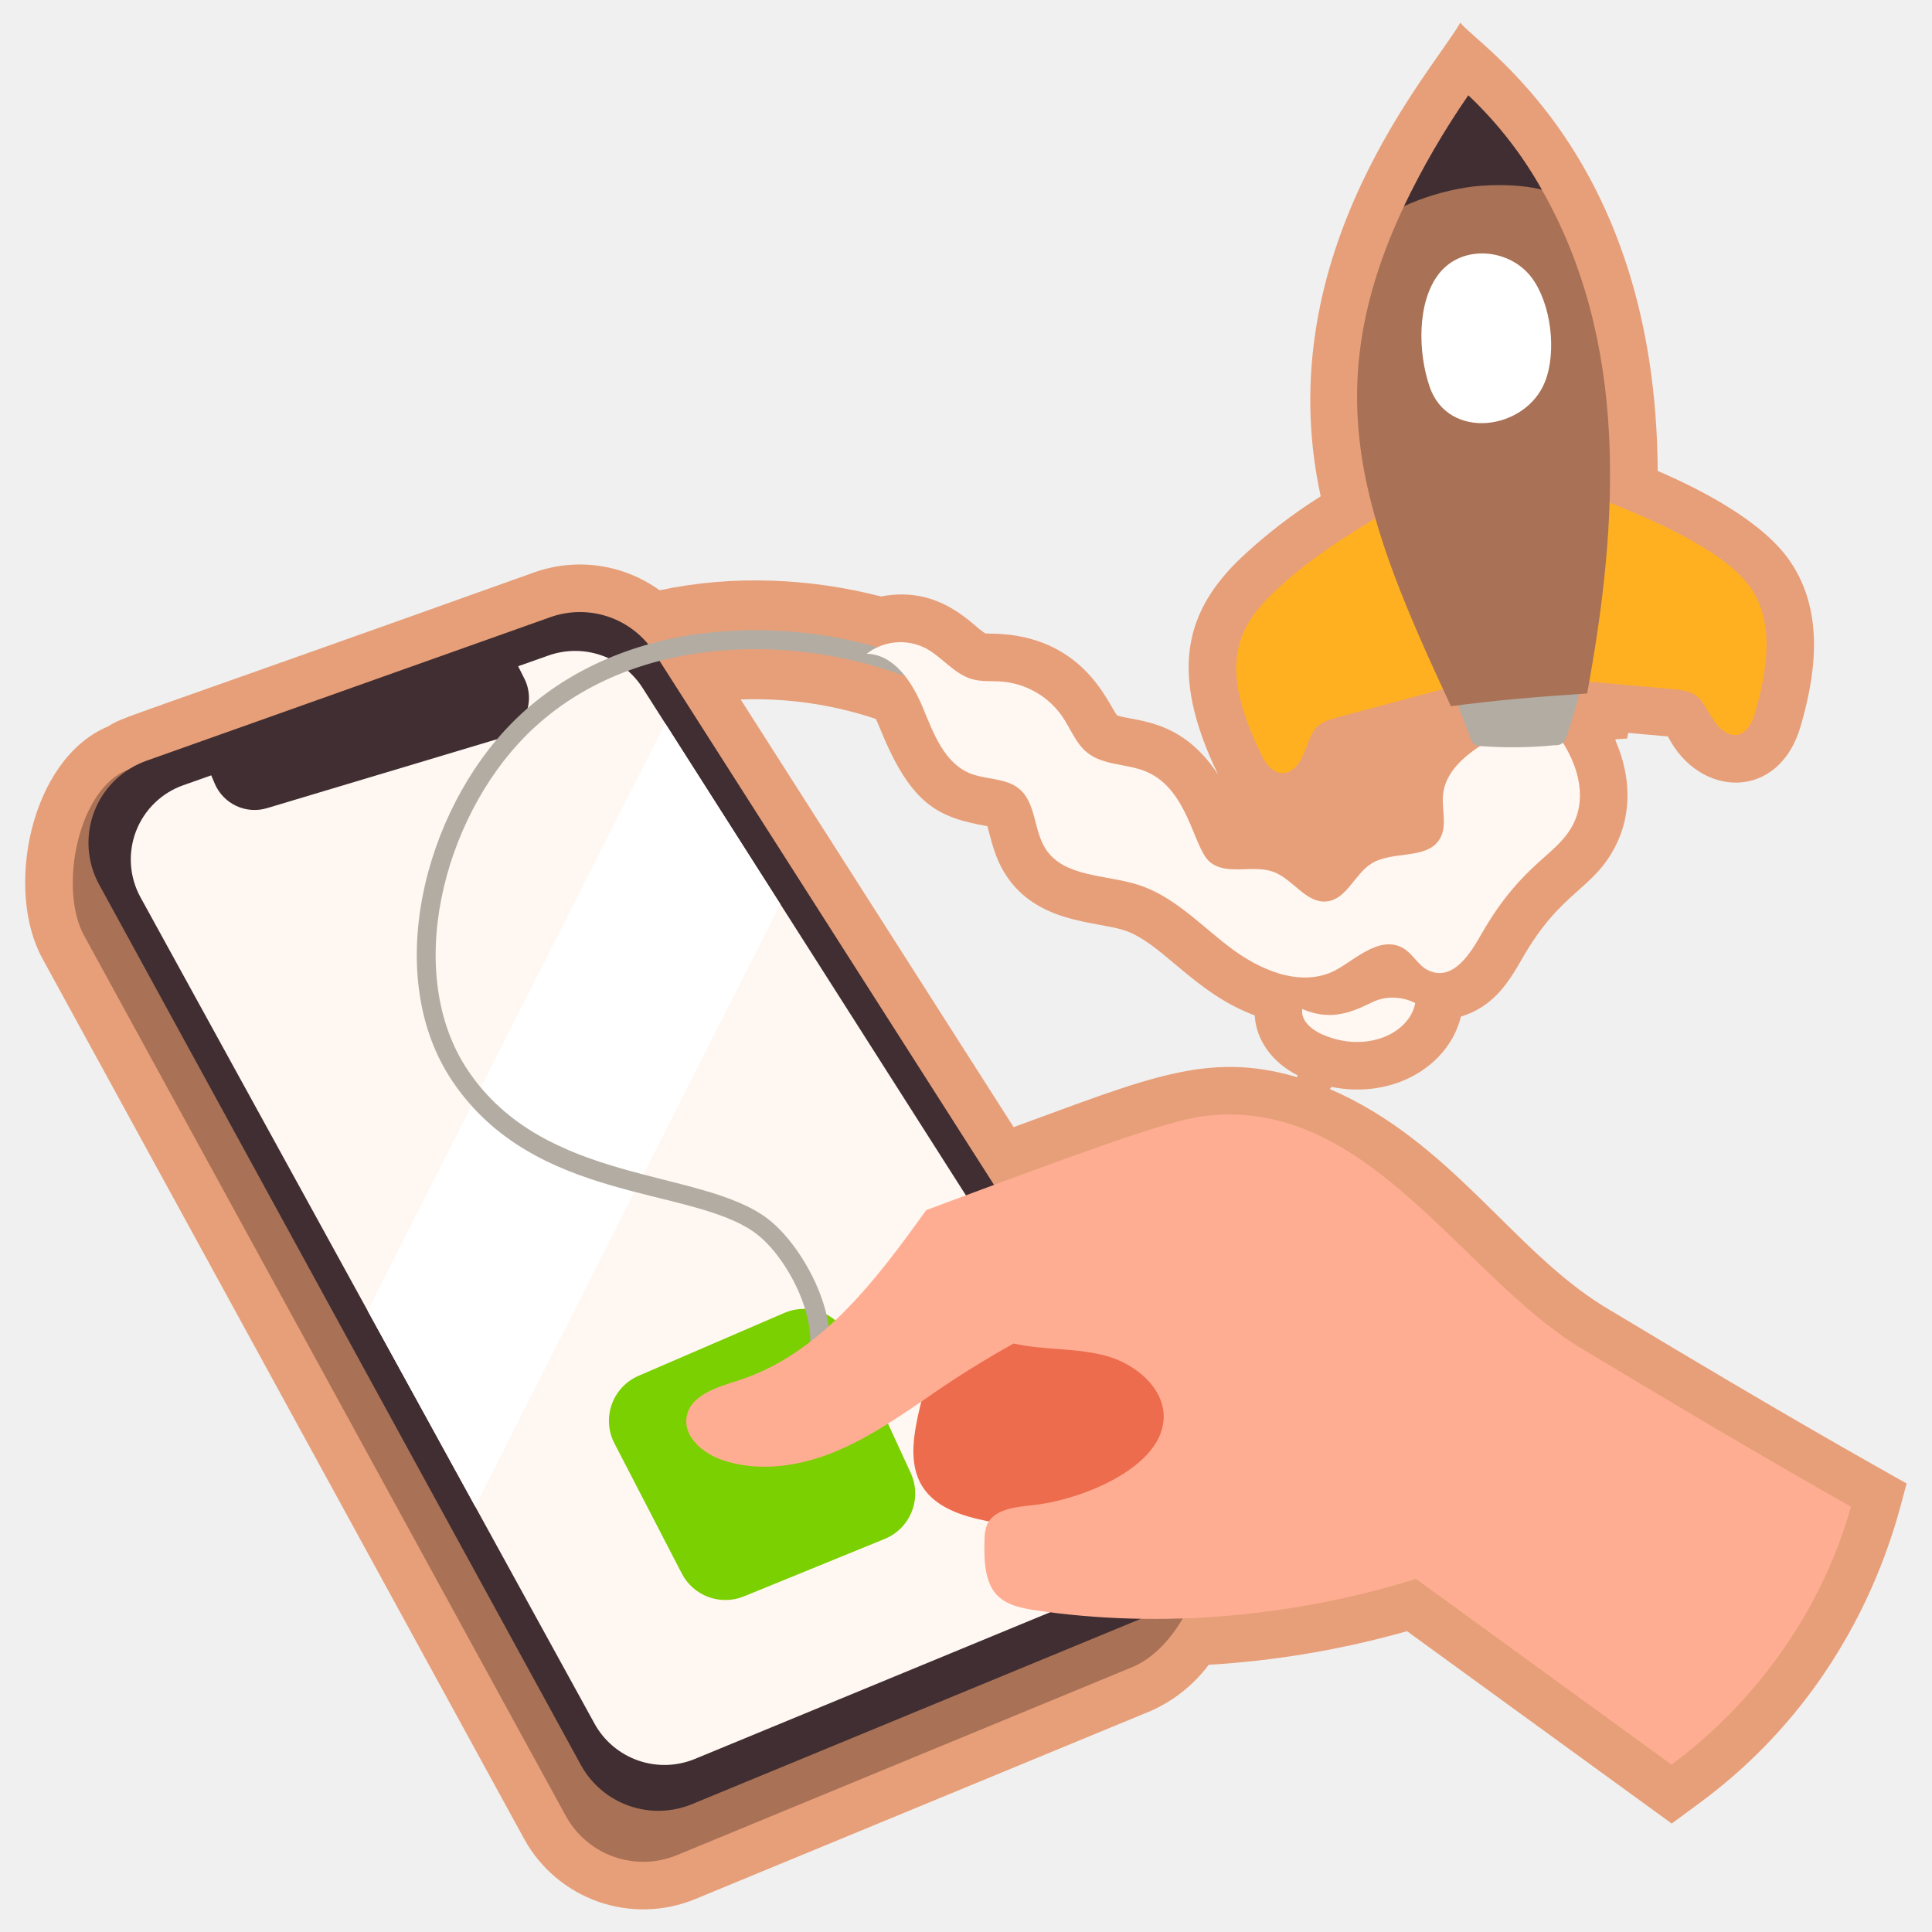
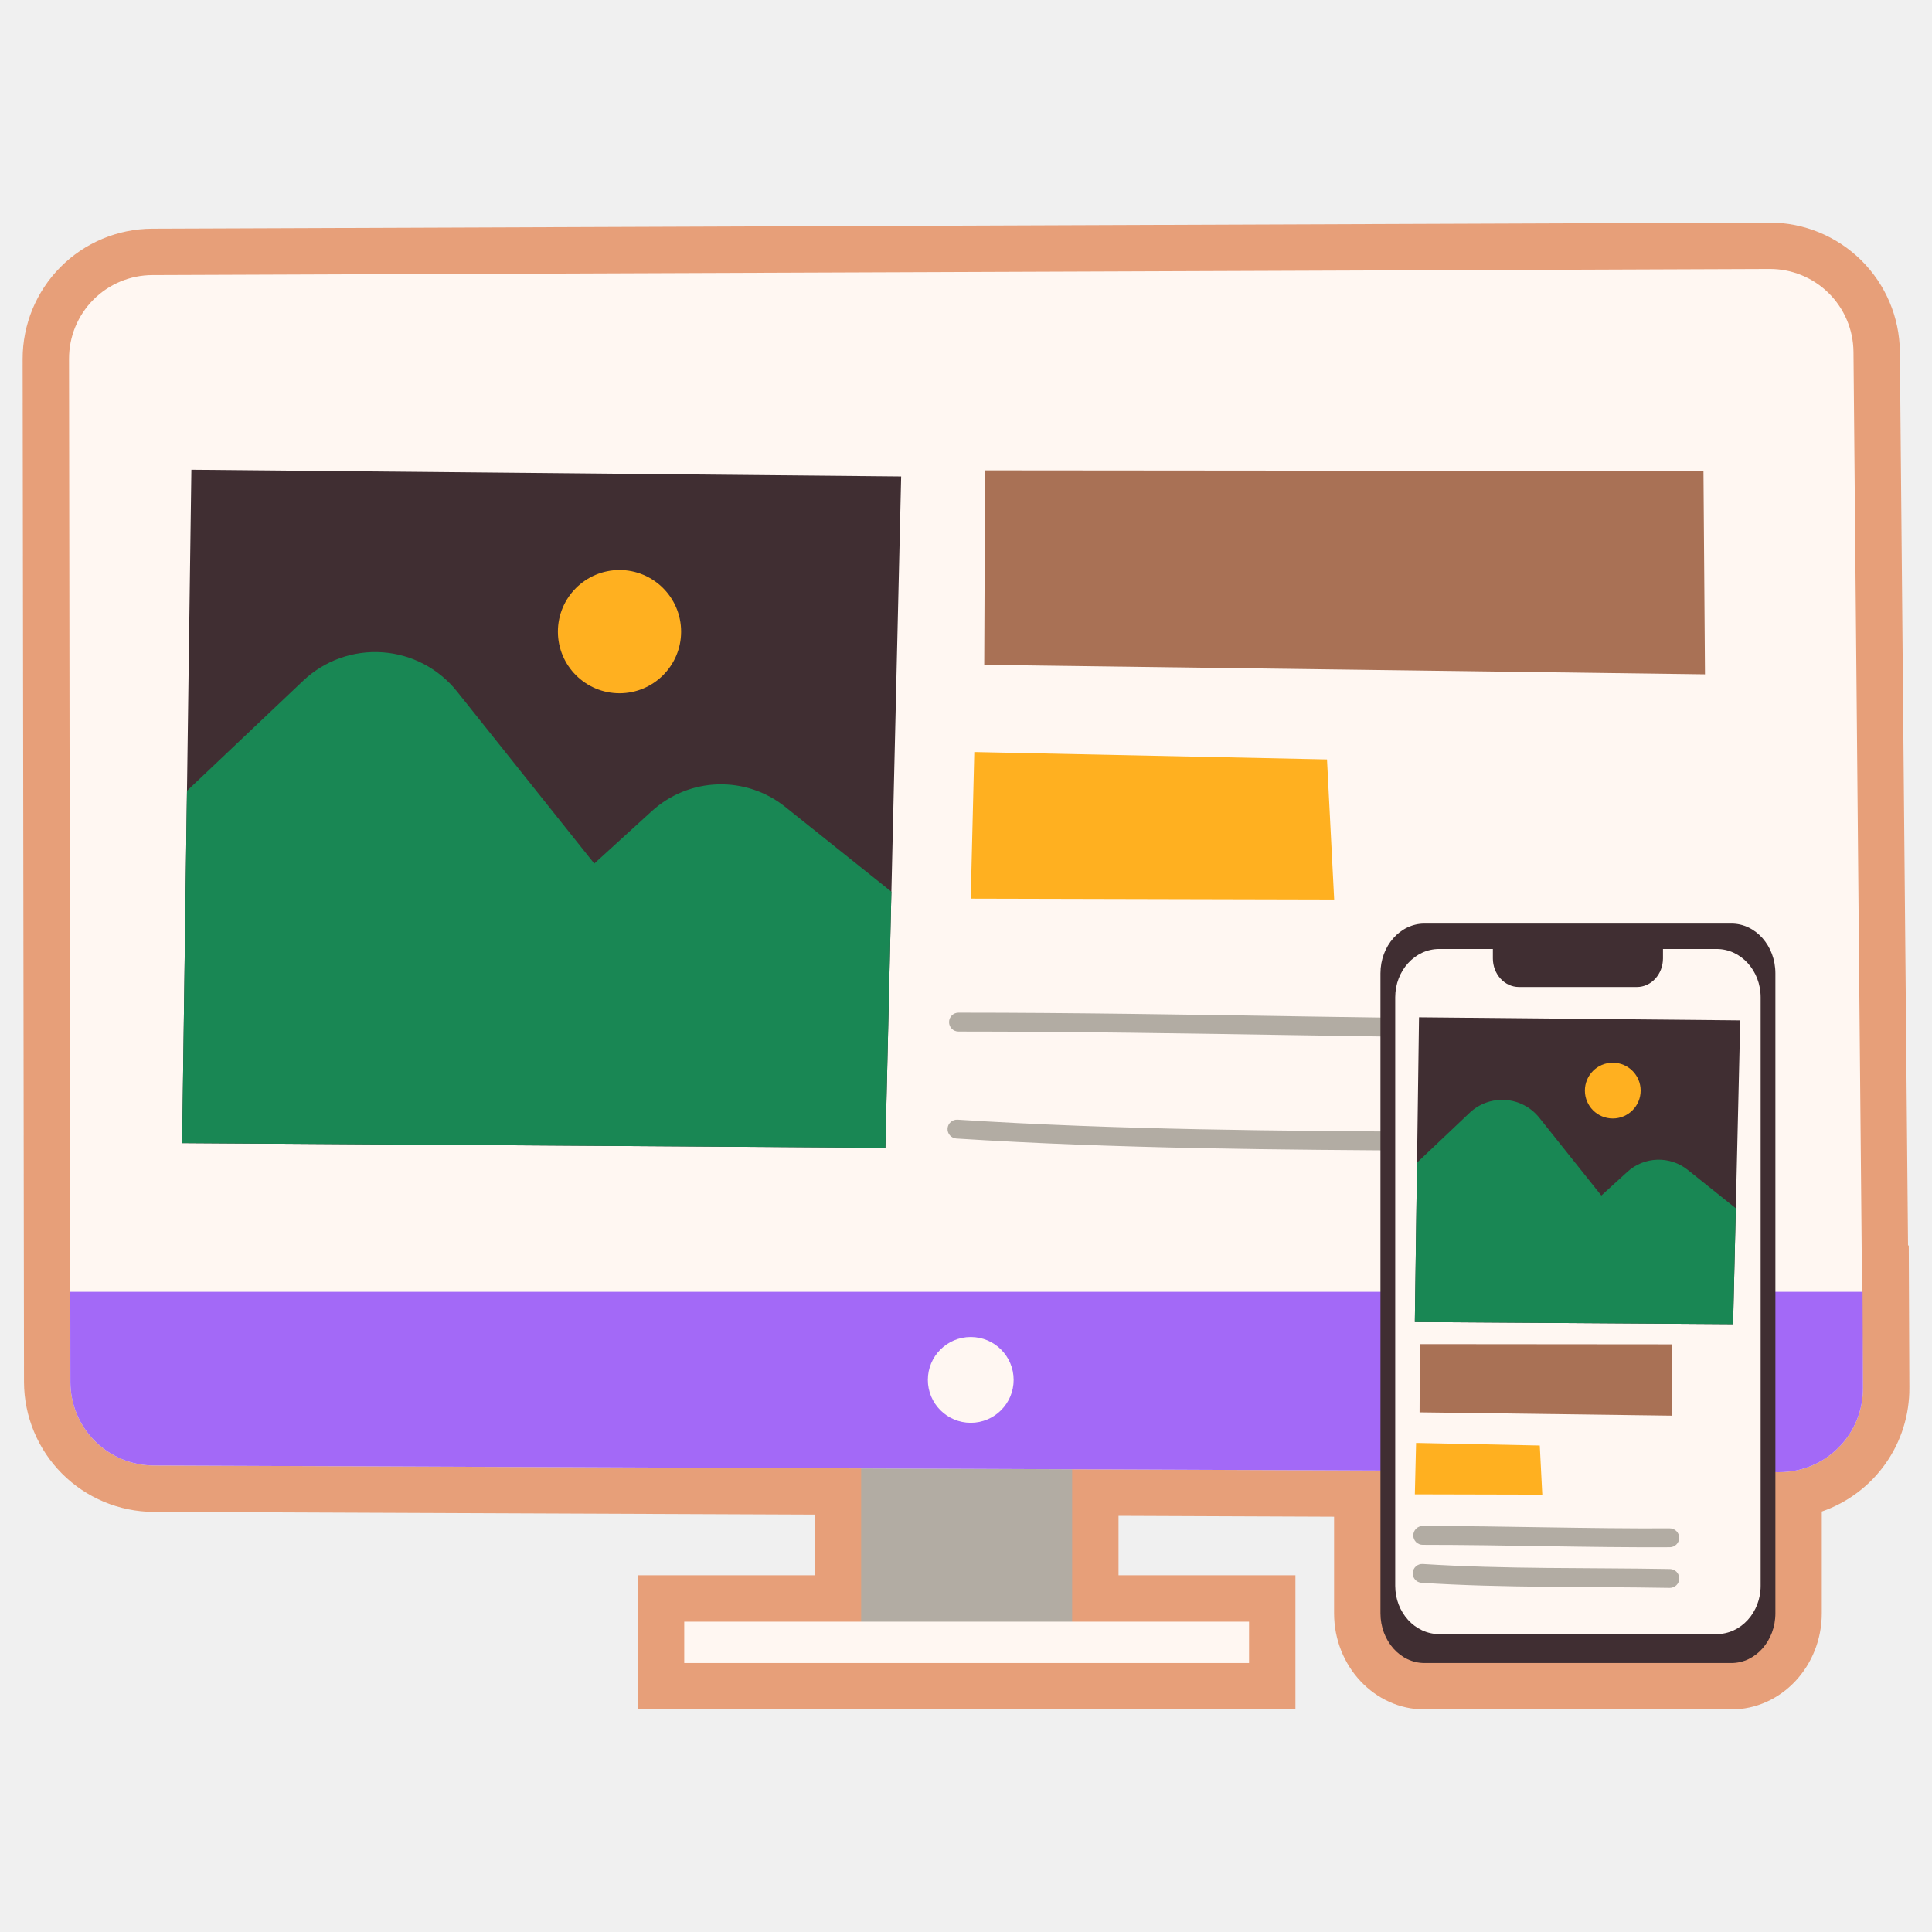
<svg xmlns="http://www.w3.org/2000/svg" width="360" height="360" viewBox="0 0 360 360" fill="none">
-   <path d="M298.709 243.345C281.663 232.743 270.203 212.594 247.781 202.922L248.126 202.535C259.757 204.851 269.977 198.567 272.222 189.429C278.092 187.616 280.879 183.485 283.676 178.552C290.988 165.765 296.895 165.966 301.141 157.416C304.038 151.573 303.947 144.668 301.001 137.939C301.022 137.876 301.043 137.82 301.064 137.756L303.195 137.616L303.391 136.561L310.788 137.229C316.702 148.774 331.53 149.252 335.538 135.267C337.95 126.893 340.376 114.609 333.584 104.625C328.521 97.177 317.121 91.306 308.89 87.75C308.572 28.857 275.295 8.456 272.102 4.219C267.557 12.498 236.123 46.794 246.094 92.475C240.779 95.817 235.799 99.665 231.223 103.964C221.207 113.577 217.479 124.727 226.99 144.366C220.086 133.7 211.366 134.492 208.132 133.284C206.309 130.852 201.727 118.407 185.02 118.069C184.521 118.062 183.853 118.055 183.607 118.027C181.328 116.77 175.403 108.985 164.159 111.143C151.029 107.751 136.539 107.065 122.906 109.99C119.576 107.585 115.712 106.024 111.646 105.442C107.58 104.86 103.433 105.275 99.562 106.65C19.086 135.422 23.65 133.282 20.067 135.387C5.653 141.484 0.852 165.725 7.882 178.566L97.671 342.661C100.676 348.123 105.589 352.285 111.471 354.352C117.353 356.418 123.79 356.244 129.551 353.862L214.39 318.825C218.682 316.932 222.413 313.966 225.225 310.212C237.732 309.465 250.12 307.364 262.174 303.947L311.498 339.792L316.723 335.939C348.965 312.153 354.261 278.742 355.296 276.448C349.928 273.362 335.874 265.726 298.709 243.345ZM188.873 210.023L138.016 130.338C146.556 130.023 155.083 131.25 163.188 133.959C163.661 134.922 163.844 135.436 164.102 136.048C169.945 150.334 175.071 152.319 183.987 153.956C184.658 156.236 185.237 159.628 187.348 162.921C193.141 171.991 203.902 171.621 209.341 173.299C216.465 175.534 222.349 184.937 233.796 189.211C234.063 193.774 236.988 197.93 241.805 200.384L241.664 200.707C225.004 195.802 213.849 200.933 188.873 210.023Z" fill="#E79F79" />
-   <path d="M119.123 131.122L222.258 281.713C227.694 290.232 220.392 306.754 211.008 310.63L126.17 345.664C122.428 347.215 118.246 347.332 114.423 345.993C110.6 344.654 107.404 341.952 105.448 338.406L15.656 174.309C10.861 165.545 14.55 146.72 24.015 143.355L99.728 124.511C103.233 123.261 107.057 123.234 110.579 124.434C114.1 125.634 117.112 127.991 119.123 131.122Z" fill="#A97155" />
-   <path d="M121.93 121.618L221.369 277.412C222.644 279.414 223.464 281.673 223.77 284.027C224.076 286.382 223.862 288.775 223.141 291.037C222.42 293.299 221.211 295.376 219.6 297.119C217.988 298.863 216.013 300.231 213.814 301.127L128.976 336.164C125.234 337.714 121.052 337.831 117.229 336.492C113.406 335.153 110.211 332.452 108.254 328.906L18.463 164.805C17.337 162.74 16.674 160.455 16.52 158.109C16.365 155.762 16.722 153.41 17.567 151.216C18.412 149.021 19.724 147.037 21.412 145.4C23.101 143.763 25.125 142.513 27.344 141.736L102.535 115.006C106.039 113.756 109.864 113.729 113.386 114.929C116.907 116.13 119.919 118.488 121.93 121.618Z" fill="#402E32" />
-   <path d="M206.226 296.061L129.515 327.74C126.131 329.143 122.349 329.249 118.892 328.037C115.434 326.826 112.545 324.381 110.778 321.173L88.546 280.709L68.507 244.234L26.163 167.171C25.144 165.304 24.543 163.238 24.402 161.115C24.261 158.993 24.583 156.865 25.347 154.879C26.11 152.894 27.297 151.098 28.823 149.617C30.35 148.136 32.181 147.004 34.189 146.301L39.358 144.473L40.02 146.028C40.798 147.855 42.224 149.33 44.023 150.171C45.822 151.012 47.868 151.158 49.769 150.583L92.859 137.665C93.976 137.337 95.007 136.767 95.88 135.996C96.752 135.225 97.444 134.272 97.908 133.204C98.371 132.136 98.594 130.98 98.561 129.816C98.528 128.652 98.239 127.51 97.716 126.47L96.547 124.145L102.162 122.157C105.332 121.025 108.791 121 111.977 122.085C115.163 123.17 117.887 125.302 119.707 128.133L123.949 134.785L145.41 168.476L213.047 274.624C214.199 276.434 214.941 278.474 215.218 280.602C215.495 282.73 215.301 284.893 214.651 286.938C214 288.982 212.909 290.859 211.453 292.436C209.997 294.012 208.213 295.25 206.226 296.061Z" fill="#FFF7F2" />
-   <path d="M145.411 168.476L88.547 280.709L68.508 244.234L123.95 134.784L145.411 168.476Z" fill="white" />
-   <path d="M118.986 256.359L146.166 244.635C148.357 243.69 150.831 243.639 153.059 244.495C155.288 245.35 157.093 247.042 158.09 249.211L169.701 274.479C170.216 275.6 170.499 276.813 170.532 278.046C170.566 279.279 170.349 280.506 169.896 281.653C169.443 282.801 168.762 283.844 167.895 284.721C167.027 285.598 165.992 286.291 164.85 286.757L138.613 297.463C136.501 298.324 134.143 298.365 132.002 297.577C129.862 296.789 128.093 295.229 127.044 293.203L114.49 268.952C113.913 267.838 113.572 266.618 113.488 265.366C113.404 264.115 113.578 262.86 113.999 261.678C114.421 260.497 115.081 259.415 115.939 258.5C116.797 257.585 117.834 256.856 118.986 256.359Z" fill="#7AD001" />
-   <path d="M138.615 270C138.34 270 138.068 269.935 137.822 269.811C137.576 269.687 137.363 269.507 137.199 269.285C137.036 269.064 136.927 268.807 136.881 268.535C136.835 268.264 136.854 267.985 136.935 267.722C138.458 262.8 142.342 260.905 145.463 259.384C156.867 253.83 148.282 235.311 140.77 229.778C128.823 220.978 99.689 224.253 84.321 201.495C71.152 181.994 78.892 151.265 95.548 134.546C104.328 125.734 116.268 120.054 130.077 118.119C143.182 116.402 156.508 117.857 168.934 122.362C169.157 122.436 169.363 122.553 169.54 122.708C169.717 122.863 169.861 123.051 169.964 123.263C170.066 123.474 170.126 123.704 170.138 123.939C170.151 124.173 170.116 124.408 170.036 124.629C169.956 124.85 169.832 125.053 169.673 125.225C169.513 125.398 169.32 125.537 169.106 125.633C168.892 125.73 168.661 125.783 168.426 125.789C168.191 125.794 167.957 125.753 167.738 125.667C146.389 117.932 116.559 118.441 98.041 137.028C82.492 152.637 75.092 181.54 87.237 199.526C101.565 220.744 130.227 217.642 142.854 226.948C151.445 233.276 162.221 255.128 147.003 262.545C144.104 263.959 141.366 265.293 140.293 268.762C140.182 269.121 139.959 269.434 139.657 269.657C139.355 269.879 138.99 270 138.615 270Z" fill="#B2ACA3" />
-   <path d="M262.95 92.707C253.95 97.9 244.856 103.164 237.36 110.355C230.238 117.19 227.07 124.246 235.01 140.59C237.541 145.801 241.147 144.629 242.864 140.597C244.733 136.204 244.42 134.945 249.262 133.65L277.387 126.127C275.665 113.555 270.5 101.479 262.95 92.707Z" fill="#FFB020" />
-   <path d="M291.305 90.422C300.944 93.957 320.428 101.039 326.257 109.612C330.757 116.233 329.241 125.125 327.025 132.815C325.421 138.384 321.669 137.846 319.291 134.166C316.698 130.158 316.79 128.865 311.798 128.417L282.801 125.815C282.341 113.137 285.363 100.355 291.305 90.422Z" fill="#FFB020" />
-   <path d="M278.813 137.163C274.362 139.702 269.399 142.991 268.891 148.089C268.616 150.841 269.713 153.864 268.322 156.255C265.975 160.291 259.509 158.434 255.549 160.91C252.405 162.879 250.941 167.539 247.258 167.964C243.422 168.405 240.971 163.86 237.362 162.486C233.511 161.02 228.51 163.259 225.389 160.565C222.355 157.948 221.46 147.265 213.752 143.854C210.143 142.257 205.658 142.708 202.581 140.236C200.465 138.535 199.505 135.818 197.985 133.568C196.706 131.706 195.03 130.151 193.077 129.015C191.124 127.88 188.943 127.192 186.692 127.002C184.835 126.861 182.931 127.058 181.137 126.551C177.75 125.592 175.518 122.364 172.393 120.744C170.658 119.878 168.714 119.52 166.785 119.711C164.856 119.902 163.02 120.634 161.489 121.823C166.634 121.918 170.016 127.145 171.978 131.903C173.94 136.66 175.956 142.14 180.717 144.094C183.705 145.319 187.381 144.912 189.879 146.959C193.075 149.578 192.585 154.664 194.811 158.145C198.215 163.467 205.952 162.955 211.982 164.839C218.592 166.904 223.554 172.233 229.055 176.441C234.555 180.649 241.948 183.911 248.268 181.081C251.828 179.486 256.869 174.012 261.47 176.685C263.274 177.733 264.247 179.908 266.129 180.806C270.815 183.045 274.145 177.361 275.981 174.148C283.822 160.445 290.185 159.543 293.195 153.476C296.279 147.257 292.991 139.615 288.292 134.575C285.097 135.034 281.748 135.492 278.813 137.163Z" fill="#FFF7F2" />
-   <path d="M263.705 186.903C261.563 185.808 259.078 185.595 256.781 186.31C254.325 187.087 249.399 191.002 242.672 188.01C242.312 190.119 244.36 191.853 246.317 192.721C254.611 196.391 262.693 192.516 263.705 186.903Z" fill="#FFF7F2" />
-   <path d="M270.485 128.271L273.973 137.462C274.106 137.959 274.39 138.402 274.786 138.732C275.152 138.932 275.563 139.035 275.981 139.031C280.571 139.367 285.182 139.308 289.762 138.855C290.249 138.906 290.737 138.771 291.128 138.478C291.519 138.184 291.785 137.753 291.872 137.272C293.19 133.564 294.241 129.767 295.018 125.909C287.469 126.526 279.888 126.707 270.485 128.271Z" fill="#B2ACA3" />
-   <path d="M295.734 129.218C286.251 129.832 278.274 130.53 270.357 131.591C254.073 96.646 245.19 73.302 261.621 38.409C265.067 31.226 269.072 24.324 273.599 17.767C278.679 22.565 283.049 28.063 286.576 34.094C286.817 34.505 287.059 34.914 287.287 35.336C303.507 63.808 301.673 97.161 295.734 129.218Z" fill="#A97155" />
-   <path d="M287.287 35.336C282.673 34.179 276.587 34.372 273.189 34.938C269.195 35.571 265.304 36.739 261.621 38.409C265.067 31.226 269.072 24.324 273.599 17.767C278.679 22.565 283.049 28.063 286.576 34.094C286.818 34.505 287.059 34.914 287.287 35.336Z" fill="#402E32" />
-   <path d="M268.119 51.012C264.004 56.277 264.196 65.732 266.413 72.124C269.904 82.188 284.311 80.21 287.892 71.123C290.102 65.513 289.029 56.667 285.476 51.825C281.438 46.323 272.509 45.395 268.119 51.012Z" fill="white" />
-   <path d="M178.62 244.259C174.907 250.658 172.273 257.625 170.825 264.88C170.023 268.902 169.661 273.35 171.791 276.856C174.263 280.926 179.314 282.518 183.988 283.438C194.593 285.52 205.473 285.787 216.167 284.228C224.129 283.065 237.502 279.709 239.748 272.095C240.962 267.979 238.743 263.657 236.149 260.235C223.318 243.321 198.681 236.561 178.62 244.259Z" fill="#ED6C4D" />
-   <path d="M311.462 328.807L263.844 294.199C241.555 301.151 216.766 303.589 192.838 300.042C185.954 299.021 183.065 296.827 183.446 286.942C183.431 286.048 183.564 285.158 183.841 284.309C185.03 281.24 189.084 280.817 192.357 280.478C201.323 279.549 216.032 273.681 216.809 264.72C217.313 258.916 211.781 254.206 206.164 252.659C200.547 251.112 194.551 251.62 188.867 250.349C183.143 253.526 177.595 257.01 172.246 260.785C166.617 264.615 160.926 268.481 154.565 270.915C148.205 273.35 141.026 274.258 134.585 272.052C130.999 270.824 127.313 267.75 127.944 264.016C128.634 259.928 133.607 258.5 137.555 257.237C152.843 252.347 163.235 238.526 172.591 225.485C216.527 209.039 221.075 208.027 227.346 207.72C255.604 206.336 272.737 237.65 294.08 250.907C313.224 262.431 329.728 272.175 344.895 280.749C339.529 299.968 327.228 317.172 311.462 328.807Z" fill="#FFAD92" />
+   <path d="M355.671 232.067H355.535L354.013 65.476C353.939 59.097 351.357 53.003 346.826 48.512C342.295 44.021 336.179 41.493 329.799 41.475L28.34 42.614C21.93 42.646 15.793 45.216 11.273 49.761C6.753 54.307 4.216 60.457 4.219 66.867C4.219 67.406 4.203 55.133 4.473 257.538C4.496 263.933 7.042 270.061 11.558 274.589C16.074 279.117 22.195 281.68 28.591 281.719L151.823 282.225V293.534H118.854V318.525H241.383V293.534H208.419V282.456L248.585 282.62V300.605C248.585 310.486 256.14 318.524 265.426 318.524H322.624C331.91 318.524 339.465 310.486 339.465 300.605V281.65C344.258 279.993 348.41 276.874 351.337 272.733C354.264 268.591 355.819 263.636 355.781 258.565L355.671 232.067Z" fill="#E79F79" />
+   <path d="M199.776 262.601H160.465V306.029H199.776V262.601Z" fill="#B2ACA3" />
+   <path d="M232.741 302.178H127.498V309.88H232.741V302.178Z" fill="#FFF7F2" />
+   <path d="M347.137 258.6L347.062 250.885L345.369 65.551C345.333 61.435 343.669 57.502 340.741 54.61C337.812 51.718 333.858 50.103 329.742 50.119L28.37 51.258C24.246 51.274 20.298 52.925 17.39 55.849C14.483 58.773 12.855 62.731 12.863 66.855C12.863 67.394 12.847 55.117 13.117 257.522C13.121 261.637 14.755 265.584 17.661 268.498C20.567 271.413 24.509 273.058 28.624 273.073L331.51 274.317C333.572 274.323 335.614 273.92 337.518 273.131C339.423 272.343 341.152 271.184 342.606 269.722C344.059 268.26 345.208 266.524 345.986 264.615C346.764 262.706 347.155 260.662 347.137 258.6V258.6Z" fill="#FFF7F2" />
+   <path d="M35.66 87.529L167.918 88.781L164.977 213.874L33.941 213.002L35.66 87.529Z" fill="#402E32" />
+   <path d="M34.841 147.359L56.487 126.849C58.449 124.99 60.775 123.559 63.318 122.646C65.862 121.734 68.567 121.359 71.263 121.547C73.959 121.735 76.586 122.481 78.979 123.737C81.371 124.994 83.476 126.733 85.161 128.846L110.733 160.913L121.459 151.139C124.826 148.072 129.176 146.305 133.728 146.157C138.28 146.009 142.736 147.49 146.294 150.333L166.099 166.158L164.974 213.877L33.941 213.002L34.841 147.359Z" fill="#198754" />
+   <path d="M115.436 129.178C121.776 129.178 126.916 124.038 126.916 117.697C126.916 111.357 121.776 106.217 115.436 106.217C109.095 106.217 103.955 111.357 103.955 117.697C103.955 124.038 109.095 129.178 115.436 129.178Z" fill="#FFB020" />
+   <path d="M183.553 87.647L183.397 123.886L317.7 125.652L317.417 87.76L183.553 87.647Z" fill="#A97155" />
+   <path d="M181.544 140.133L180.884 167.446L248.603 167.608L247.266 141.509L181.544 140.133Z" fill="#FFB020" />
+   <path d="M178.6 192.213C178.134 192.213 177.687 192.028 177.357 191.698C177.027 191.369 176.842 190.922 176.842 190.455C176.842 189.989 177.027 189.542 177.357 189.212C177.687 188.883 178.134 188.698 178.6 188.698C221.581 188.698 266.622 190.195 308.166 189.944H308.176C308.642 189.942 309.09 190.126 309.421 190.455C309.751 190.783 309.938 191.23 309.939 191.696C309.941 192.162 309.757 192.61 309.428 192.941C309.099 193.271 308.653 193.458 308.187 193.459C266.478 193.711 221.676 192.213 178.6 192.213Z" fill="#B2ACA3" />
+   <path d="M308.18 214.808H308.148C294.783 214.571 281.148 214.49 267.963 214.413C238.567 214.239 208.172 214.061 178.205 212.145C177.975 212.131 177.75 212.071 177.543 211.969C177.335 211.867 177.15 211.725 176.998 211.552C176.69 211.202 176.534 210.744 176.564 210.279C176.578 210.048 176.638 209.823 176.74 209.616C176.842 209.409 176.984 209.224 177.157 209.071C177.507 208.763 177.965 208.607 178.43 208.637C208.294 210.545 238.639 210.724 267.983 210.897C281.18 210.975 294.824 211.056 308.21 211.293C308.676 211.297 309.121 211.486 309.448 211.819C309.775 212.151 309.956 212.6 309.952 213.066C309.948 213.532 309.759 213.978 309.427 214.305C309.094 214.631 308.646 214.813 308.18 214.809V214.808Z" fill="#B2ACA3" />
+   <path d="M347.137 258.6L347.062 240.711H13.102L13.117 257.522C13.121 261.637 14.755 265.584 17.661 268.498C20.567 271.413 24.509 273.058 28.624 273.073L331.51 274.317C333.572 274.323 335.614 273.92 337.518 273.131C339.423 272.343 341.152 271.184 342.606 269.722C344.059 268.26 345.208 266.524 345.986 264.615C346.764 262.706 347.155 260.662 347.137 258.6V258.6Z" fill="#A369F7" />
+   <path d="M180.884 265.116C185.298 265.116 188.876 261.538 188.876 257.124C188.876 252.711 185.298 249.133 180.884 249.133C176.47 249.133 172.892 252.711 172.892 257.124C172.892 261.538 176.47 265.116 180.884 265.116Z" fill="#FFF7F2" />
+   <path d="M330.82 181.37V300.605C330.82 305.722 327.154 309.88 322.624 309.88H265.425C260.903 309.88 257.229 305.722 257.229 300.605V181.37C257.229 176.252 260.903 172.095 265.425 172.095H322.624C327.155 172.095 330.82 176.252 330.82 181.37Z" fill="#402E32" />
+   <path d="M328.072 185.829V295.491C328.072 300.464 324.397 304.491 319.875 304.491H268.175C263.654 304.491 259.979 300.466 259.979 295.491V185.829C259.979 180.856 263.654 176.829 268.175 176.829H278.174V178.582C278.174 181.525 280.354 183.915 283.033 183.915H305.016C307.697 183.915 309.873 181.524 309.873 178.582V176.829H319.873C324.397 176.831 328.072 180.856 328.072 185.829Z" fill="#FFF7F2" />
+   <path d="M264.413 189.562L324.268 190.13L322.937 246.741L263.636 246.346L264.413 189.562Z" fill="#402E32" />
+   <path d="M264.043 216.639L273.839 207.358C274.726 206.517 275.779 205.869 276.93 205.456C278.081 205.043 279.306 204.873 280.526 204.958C281.746 205.044 282.935 205.381 284.018 205.95C285.1 206.518 286.053 207.306 286.816 208.262L298.388 222.773L303.24 218.349C304.763 216.961 306.732 216.161 308.792 216.095C310.852 216.028 312.869 216.698 314.479 217.984L323.441 225.146L322.934 246.742L263.633 246.347L264.043 216.639Z" fill="#198754" />
+   <path d="M300.517 208.411C303.386 208.411 305.712 206.085 305.712 203.216C305.712 200.346 303.386 198.02 300.517 198.02C297.647 198.02 295.321 200.346 295.321 203.216C295.321 206.085 297.647 208.411 300.517 208.411Z" fill="#FFB020" />
+   <path d="M264.572 250.46L264.517 263.169L311.617 263.789L311.517 250.5L264.572 250.46Z" fill="#A97155" />
+   <path d="M263.867 268.867L263.636 278.445L287.384 278.502L286.916 269.35L263.867 268.867Z" fill="#FFB020" />
+   <path d="M265.103 287.859C264.637 287.859 264.19 287.674 263.86 287.345C263.53 287.015 263.345 286.568 263.345 286.102C263.345 285.635 263.53 285.188 263.86 284.859C264.19 284.529 264.637 284.344 265.103 284.344C280.321 284.344 296.203 284.873 311.121 284.786H311.132C311.363 284.785 311.591 284.83 311.805 284.918C312.018 285.006 312.212 285.134 312.376 285.297C312.54 285.46 312.67 285.653 312.759 285.866C312.848 286.079 312.894 286.308 312.895 286.539C312.895 286.769 312.851 286.998 312.763 287.212C312.675 287.425 312.546 287.619 312.384 287.783C312.221 287.947 312.028 288.077 311.815 288.166C311.602 288.255 311.373 288.301 311.142 288.302C296.142 288.387 280.534 287.859 265.103 287.859Z" fill="#B2ACA3" />
+   <path d="M311.133 295.882H311.101C295.786 295.611 280.33 295.921 264.89 294.934C264.425 294.904 263.991 294.691 263.683 294.341C263.375 293.991 263.218 293.533 263.248 293.068C263.278 292.602 263.491 292.168 263.841 291.86C264.191 291.552 264.649 291.396 265.115 291.426C280.443 292.405 295.907 292.096 311.163 292.367C311.629 292.371 312.075 292.56 312.402 292.893C312.728 293.225 312.91 293.674 312.906 294.14C312.902 294.606 312.713 295.052 312.38 295.379C312.048 295.705 311.599 295.887 311.133 295.883V295.882Z" fill="#B2ACA3" />
</svg>
